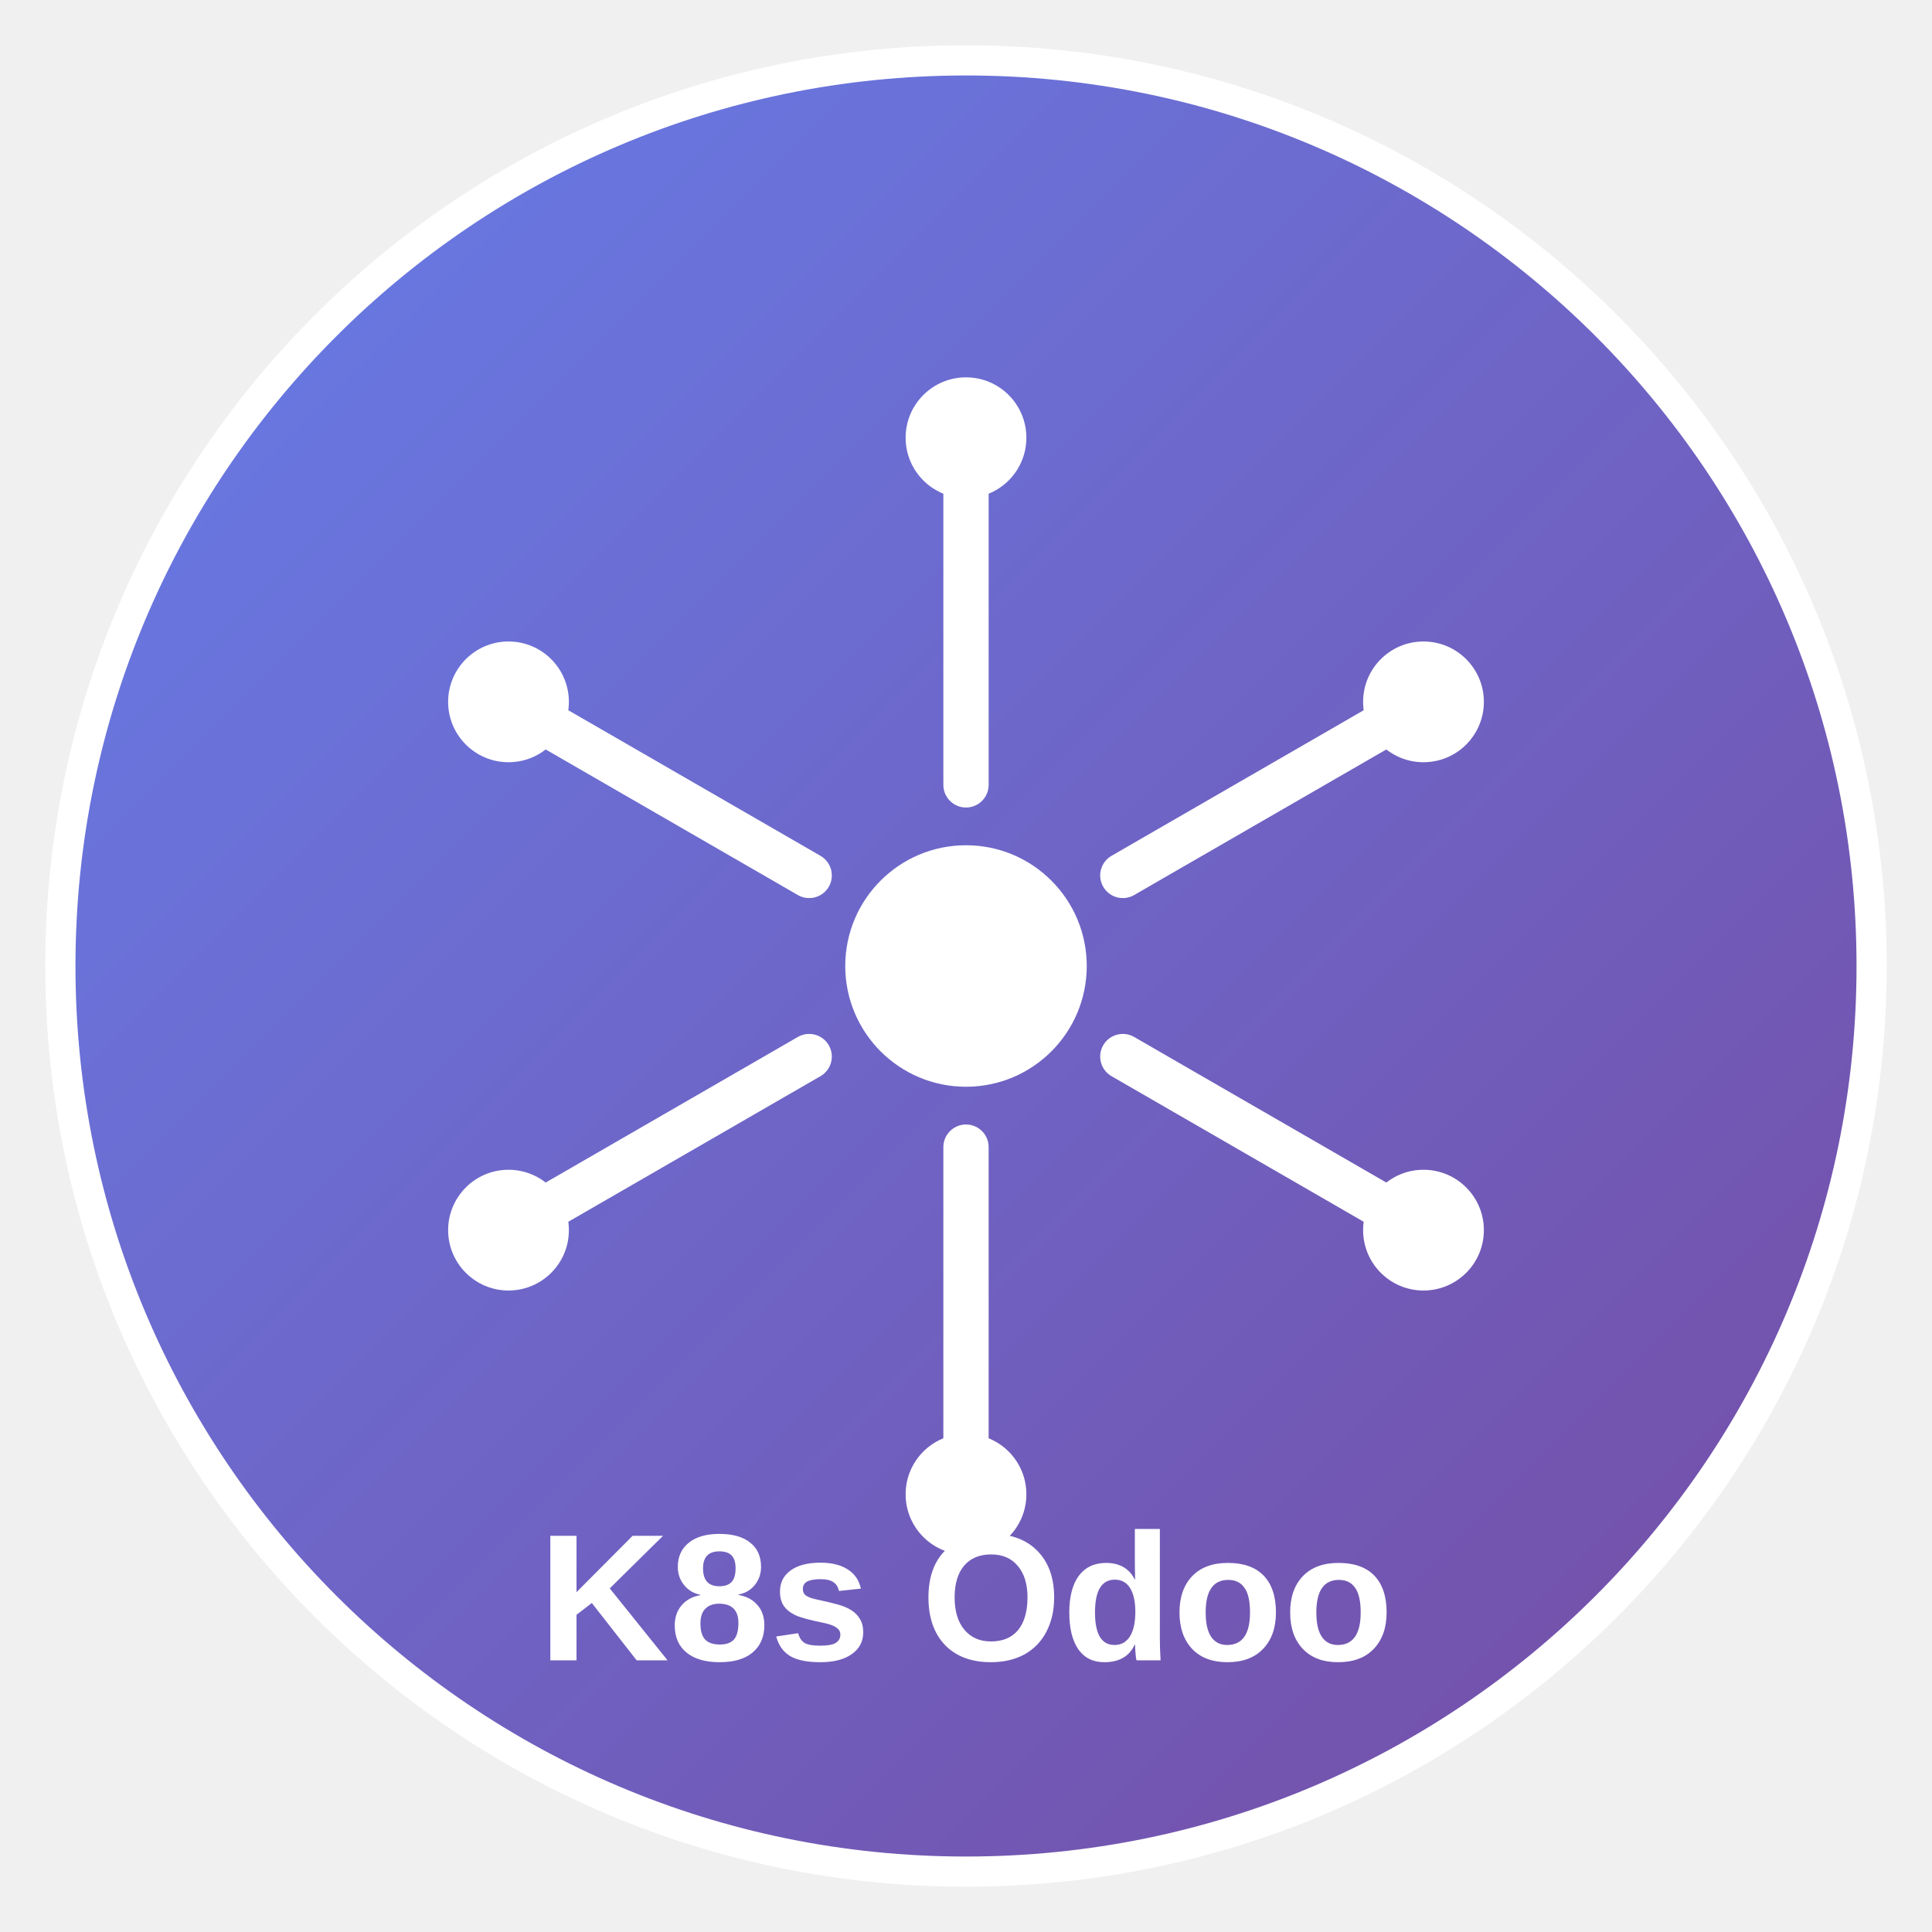
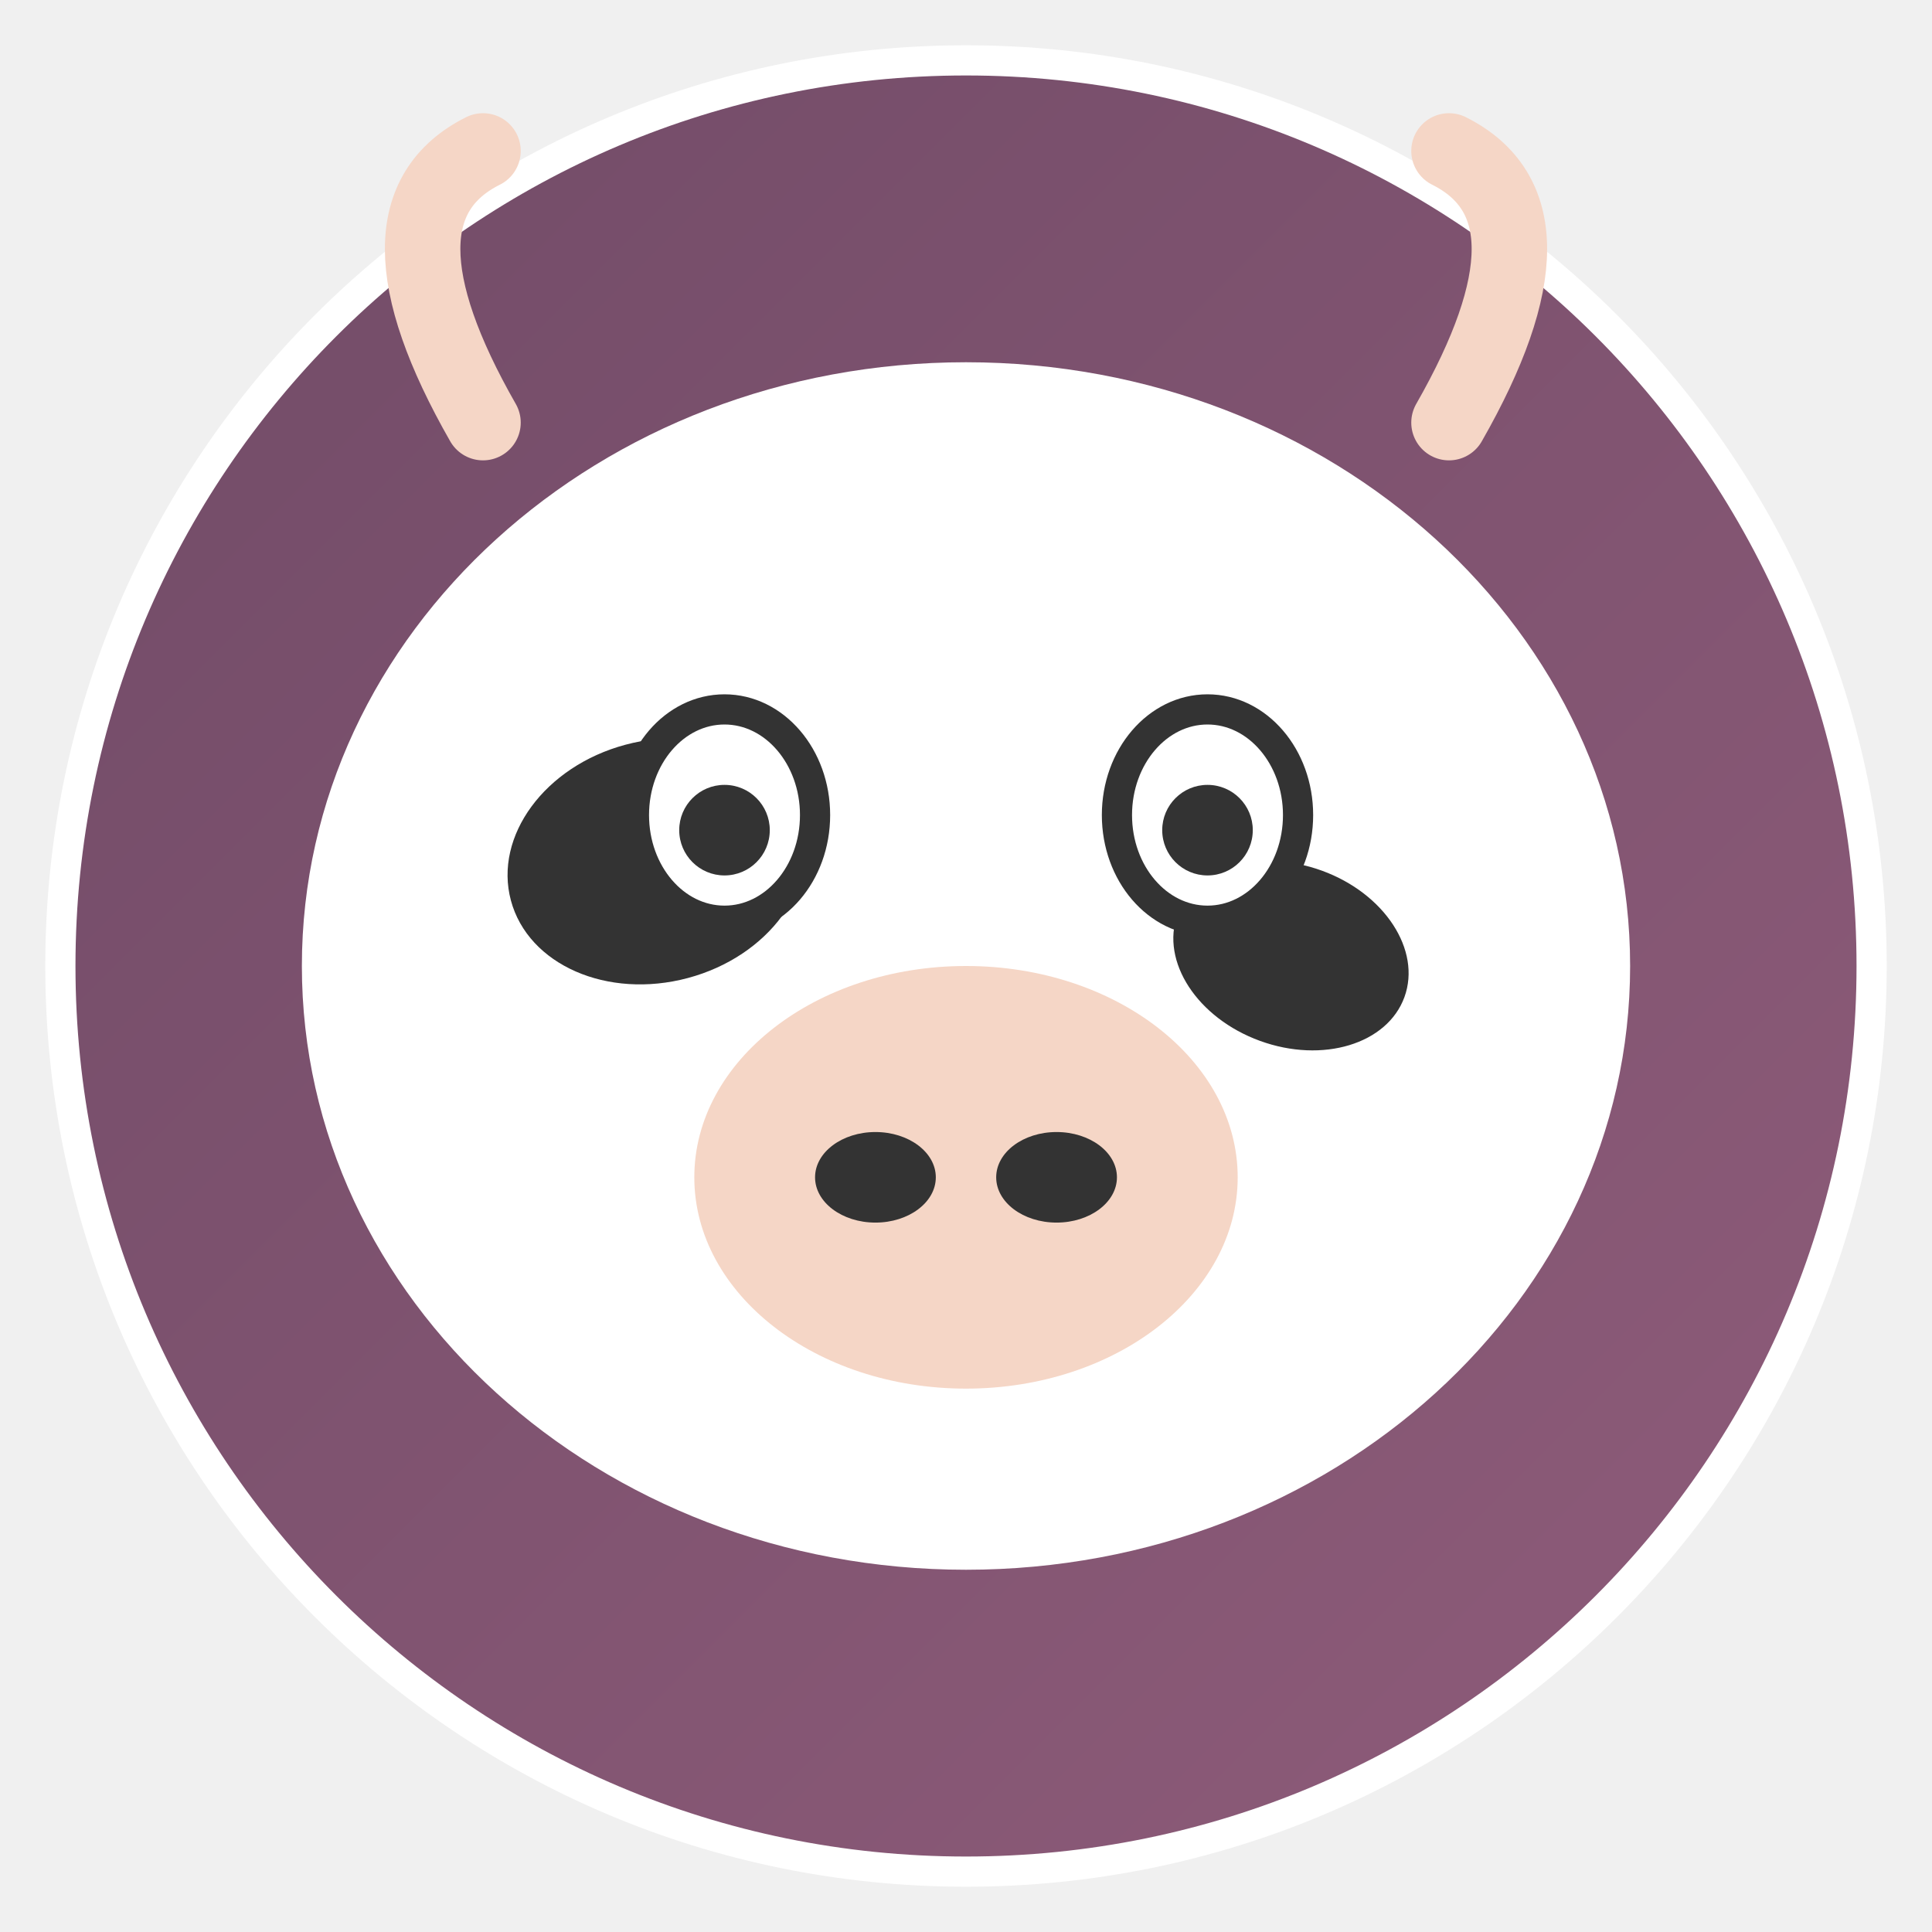
<svg xmlns="http://www.w3.org/2000/svg" width="128" height="128" viewBox="0 0 128 128">
  <defs>
    <linearGradient id="grad1" x1="0%" y1="0%" x2="100%" y2="100%">
-       <stop offset="0%" style="stop-color:#667eea;stop-opacity:1" />
-       <stop offset="100%" style="stop-color:#764ba2;stop-opacity:1" />
+       <stop offset="0%" style="stop-color:#714B67;stop-opacity:1" />
+       <stop offset="100%" style="stop-color:#8F5C7A;stop-opacity:1" />
    </linearGradient>
  </defs>
  <circle cx="64" cy="64" r="60" fill="url(#grad1)" stroke="#ffffff" stroke-width="2" />
  <g transform="translate(64,64)">
-     <circle cx="0" cy="0" r="8" fill="#ffffff" />
-     <g stroke="#ffffff" stroke-width="3" stroke-linecap="round">
-       <line x1="0" y1="-35" x2="0" y2="-12" />
-       <line x1="30.31" y1="-17.5" x2="10.39" y2="-6" />
-       <line x1="30.31" y1="17.5" x2="10.39" y2="6" />
-       <line x1="0" y1="35" x2="0" y2="12" />
-       <line x1="-30.31" y1="17.5" x2="-10.39" y2="6" />
-       <line x1="-30.31" y1="-17.5" x2="-10.39" y2="-6" />
-     </g>
-     <g fill="#ffffff">
-       <circle cx="0" cy="-35" r="4" />
-       <circle cx="30.31" cy="-17.5" r="4" />
-       <circle cx="30.31" cy="17.5" r="4" />
-       <circle cx="0" cy="35" r="4" />
-       <circle cx="-30.31" cy="17.5" r="4" />
-       <circle cx="-30.31" cy="-17.5" r="4" />
-     </g>
+     <ellipse cx="0" cy="0" rx="44" ry="40" fill="#ffffff" />
+     <ellipse cx="-18" cy="-12" rx="10" ry="8" fill="#333333" transform="rotate(-15)" />
+     <ellipse cx="20" cy="-8" rx="8" ry="6" fill="#333333" transform="rotate(20)" />
+     <ellipse cx="12" cy="10" rx="6" ry="5" fill="#333333" transform="rotate(10)" />
+     <ellipse cx="-16" cy="-10" rx="6" ry="7" fill="#ffffff" stroke="#333333" stroke-width="2" />
+     <ellipse cx="16" cy="-10" rx="6" ry="7" fill="#ffffff" stroke="#333333" stroke-width="2" />
+     <circle cx="-16" cy="-9" r="3" fill="#333333" />
+     <circle cx="16" cy="-9" r="3" fill="#333333" />
+     <ellipse cx="0" cy="14" rx="18" ry="14" fill="#F5D6C6" />
+     <ellipse cx="-6" cy="14" rx="4" ry="3" fill="#333333" />
+     <ellipse cx="6" cy="14" rx="4" ry="3" fill="#333333" />
  </g>
-   <text x="64" y="110" text-anchor="middle" font-family="Arial, sans-serif" font-size="12" font-weight="bold" fill="#ffffff">K8s Odoo</text>
+   <path d="M 32 28 Q 24 14 32 10" stroke="#F5D6C6" stroke-width="5" fill="none" stroke-linecap="round" />
+   <path d="M 96 28 Q 104 14 96 10" stroke="#F5D6C6" stroke-width="5" fill="none" stroke-linecap="round" />
</svg>
